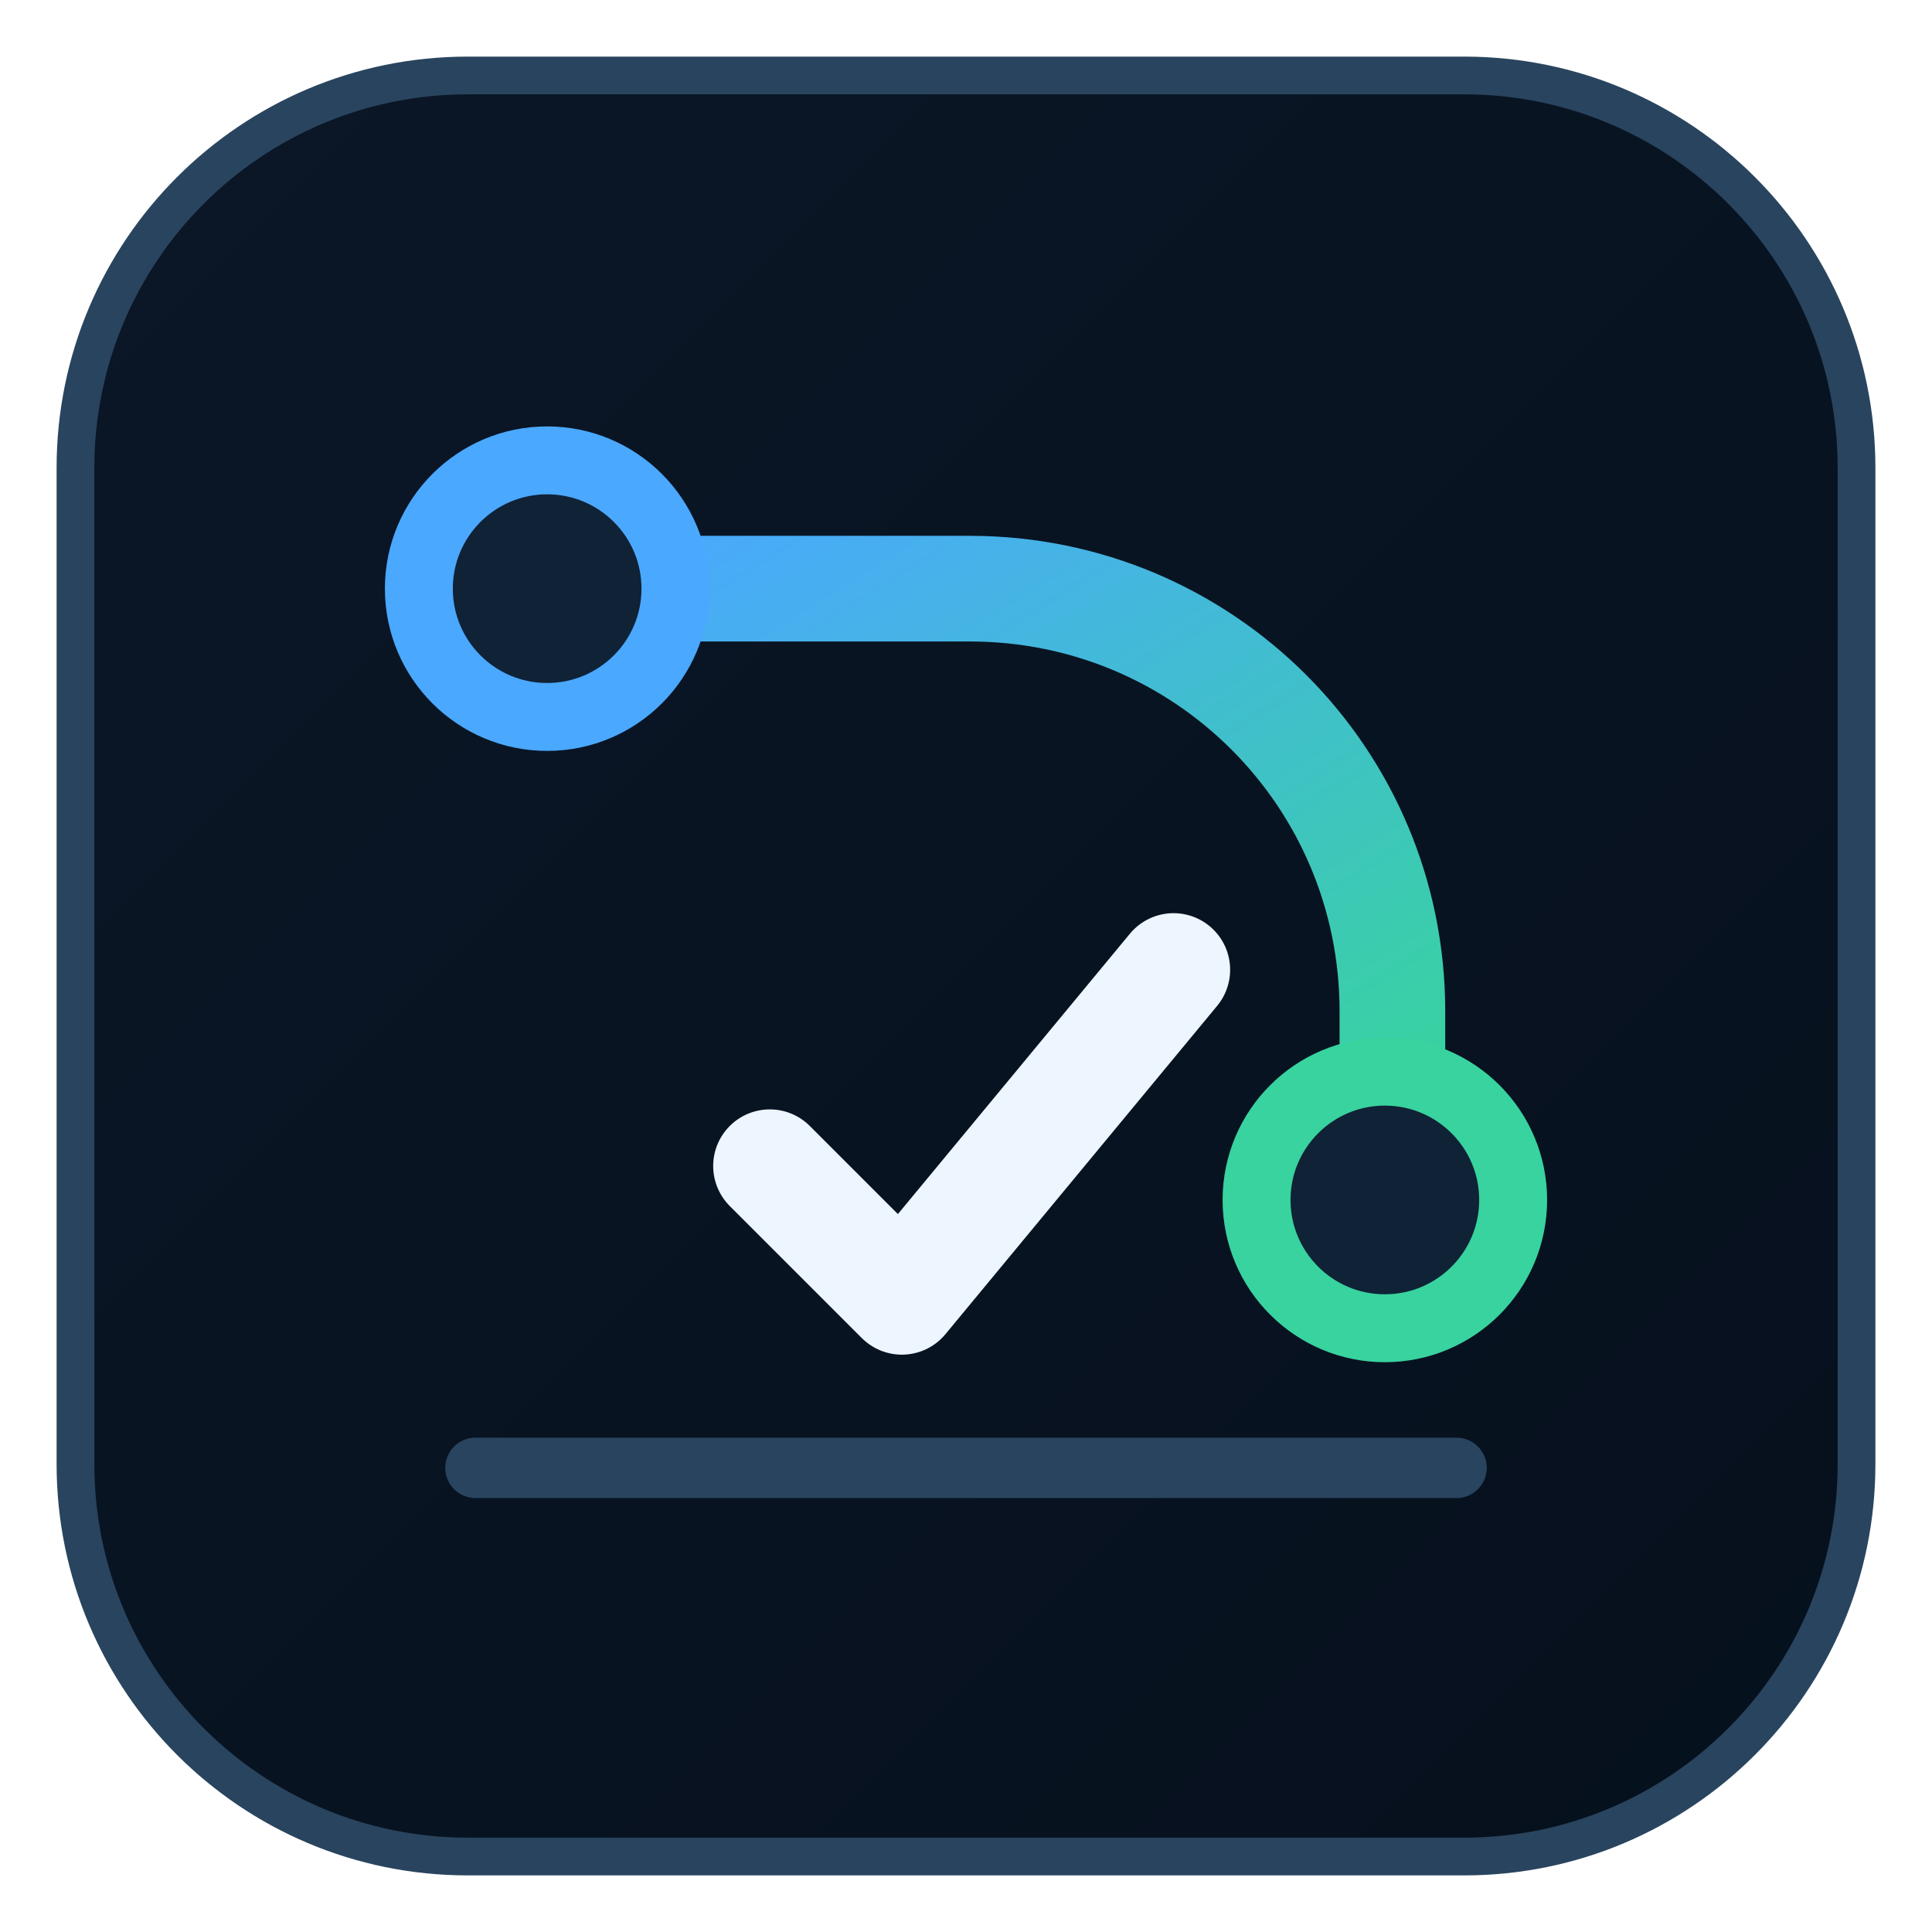
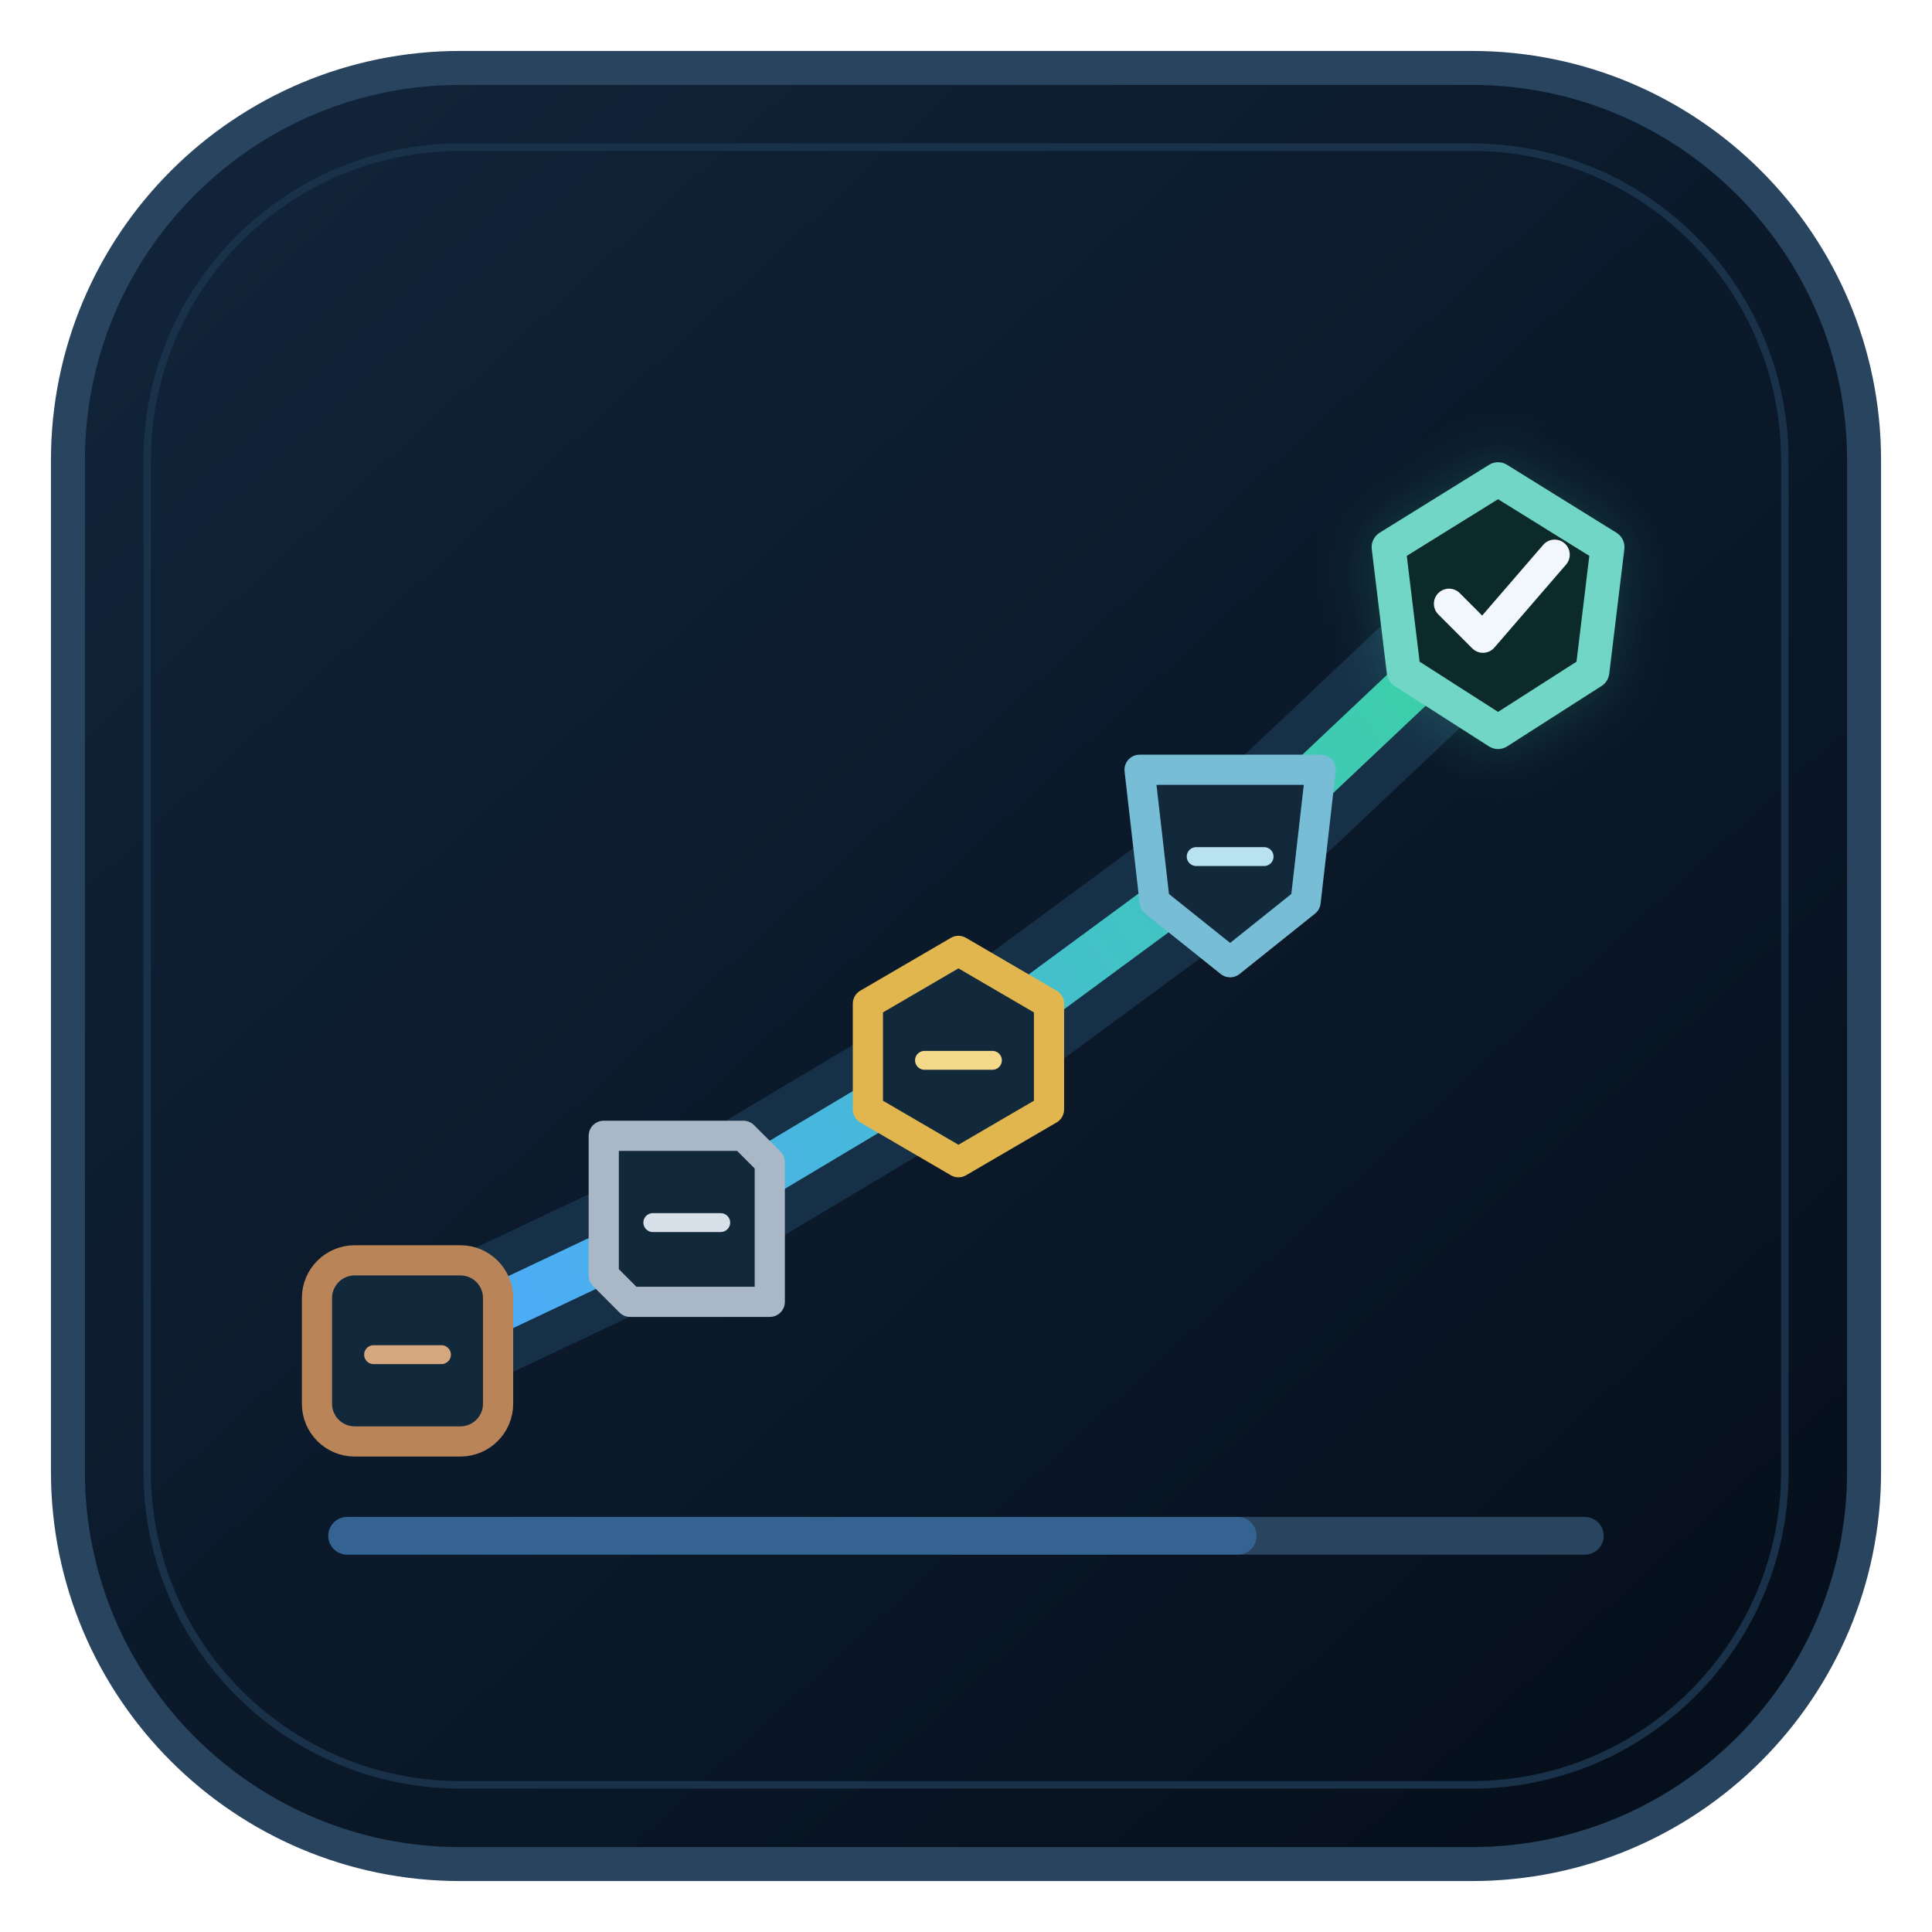
- <svg xmlns="http://www.w3.org/2000/svg" viewBox="0 0 512 512" role="img" aria-label="Cert Tracker">
+ <svg xmlns="http://www.w3.org/2000/svg" viewBox="0 0 512 512" role="img" aria-label="Cert Tracker — five-tier progression to goal">
  <defs>
-     <linearGradient id="bg" x1="0" y1="0" x2="1" y2="1">
-       <stop offset="0" stop-color="#0b1727" />
+     <linearGradient id="bg" x1="70" y1="55" x2="438" y2="455" gradientUnits="userSpaceOnUse">
+       <stop offset="0" stop-color="#102338" />
      <stop offset="1" stop-color="#06101d" />
    </linearGradient>
-     <linearGradient id="accent" x1="0" y1="0" x2="1" y2="1">
-       <stop offset="0" stop-color="#4aa8ff" />
-       <stop offset="1" stop-color="#38d39f" />
+     <linearGradient id="path" x1="100" y1="360" x2="402" y2="150" gradientUnits="userSpaceOnUse">
+       <stop offset="0" stop-color="#4ea8ff" />
+       <stop offset="1" stop-color="#3bd3a1" />
    </linearGradient>
+     <filter id="soft" x="-30%" y="-30%" width="160%" height="160%">
+       <feGaussianBlur stdDeviation="7" />
+     </filter>
  </defs>
-   <rect x="20" y="20" width="472" height="472" rx="104" fill="url(#bg)" stroke="#29445e" stroke-width="10" />
-   <path d="M145 156h112c62 0 112 50 112 112v26" fill="none" stroke="url(#accent)" stroke-width="28" stroke-linecap="round" />
-   <circle cx="145" cy="156" r="34" fill="#0f2236" stroke="#4aa8ff" stroke-width="18" />
-   <circle cx="367" cy="318" r="34" fill="#0f2236" stroke="#38d39f" stroke-width="18" />
-   <path d="m204 309 35 35 72-87" fill="none" stroke="#edf5ff" stroke-width="30" stroke-linecap="round" stroke-linejoin="round" />
-   <path d="M126 389h260" fill="none" stroke="#29445e" stroke-width="16" stroke-linecap="round" />
+   <rect x="18" y="18" width="476" height="476" rx="104" fill="url(#bg)" stroke="#29445e" stroke-width="9" />
+   <rect x="39" y="39" width="434" height="434" rx="83" fill="none" stroke="#193149" stroke-width="2" />
+   <path d="M108 358 182 323 254 280 326 227 397 160" fill="none" stroke="#1b3953" stroke-width="34" stroke-linecap="round" stroke-linejoin="round" opacity=".72" />
+   <path d="M108 358 182 323 254 280 326 227 397 160" fill="none" stroke="url(#path)" stroke-width="13" stroke-linecap="round" stroke-linejoin="round" />
+   <g data-stage="bronze" transform="translate(108 358)">
+     <rect x="-24" y="-24" width="48" height="48" rx="10" fill="#12283b" stroke="#b98558" stroke-width="8" />
+     <path d="M-9 1h18" stroke="#d6a77e" stroke-width="5" stroke-linecap="round" />
+   </g>
+   <g data-stage="silver" transform="translate(182 323)">
+     <path d="M-22-22H15L22-15V22H-15L-22 15Z" fill="#12283b" stroke="#a9b7c6" stroke-width="8" stroke-linejoin="round" />
+     <path d="M-9 1h18" stroke="#d8e1ea" stroke-width="5" stroke-linecap="round" />
+   </g>
+   <g data-stage="gold" transform="translate(254 280)">
+     <path d="m0-28 24 14v28L0 28l-24-14v-28Z" fill="#12283b" stroke="#e2b64f" stroke-width="8" stroke-linejoin="round" />
+     <path d="M-9 1h18" stroke="#f4d98b" stroke-width="5" stroke-linecap="round" />
+   </g>
+   <g data-stage="platinum" transform="translate(326 227)">
+     <path d="M-24-23H24L20 12 0 28-20 12Z" fill="#12283b" stroke="#77bdd5" stroke-width="8" stroke-linejoin="round" />
+     <path d="M-9 0h18" stroke="#b8e2ef" stroke-width="5" stroke-linecap="round" />
+   </g>
+   <g data-stage="diamond" data-goal="true" transform="translate(397 160)">
+     <path d="M0-38 34-17 29 22 0 40-29 22-34-17Z" fill="#3bd3a1" opacity=".2" filter="url(#soft)" />
+     <path d="M0-33 29-15 25 18 0 34-25 18-29-15Z" fill="#0d2a2a" stroke="#71d6c5" stroke-width="9" stroke-linejoin="round" />
+     <path d="m-13 0 9 9 19-22" fill="none" stroke="#f2f7fc" stroke-width="8" stroke-linecap="round" stroke-linejoin="round" />
+   </g>
+   <path d="M92 407h328" fill="none" stroke="#29445e" stroke-width="10" stroke-linecap="round" />
+   <path d="M92 407h236" fill="none" stroke="#4ea8ff" stroke-width="10" stroke-linecap="round" opacity=".32" />
</svg>
